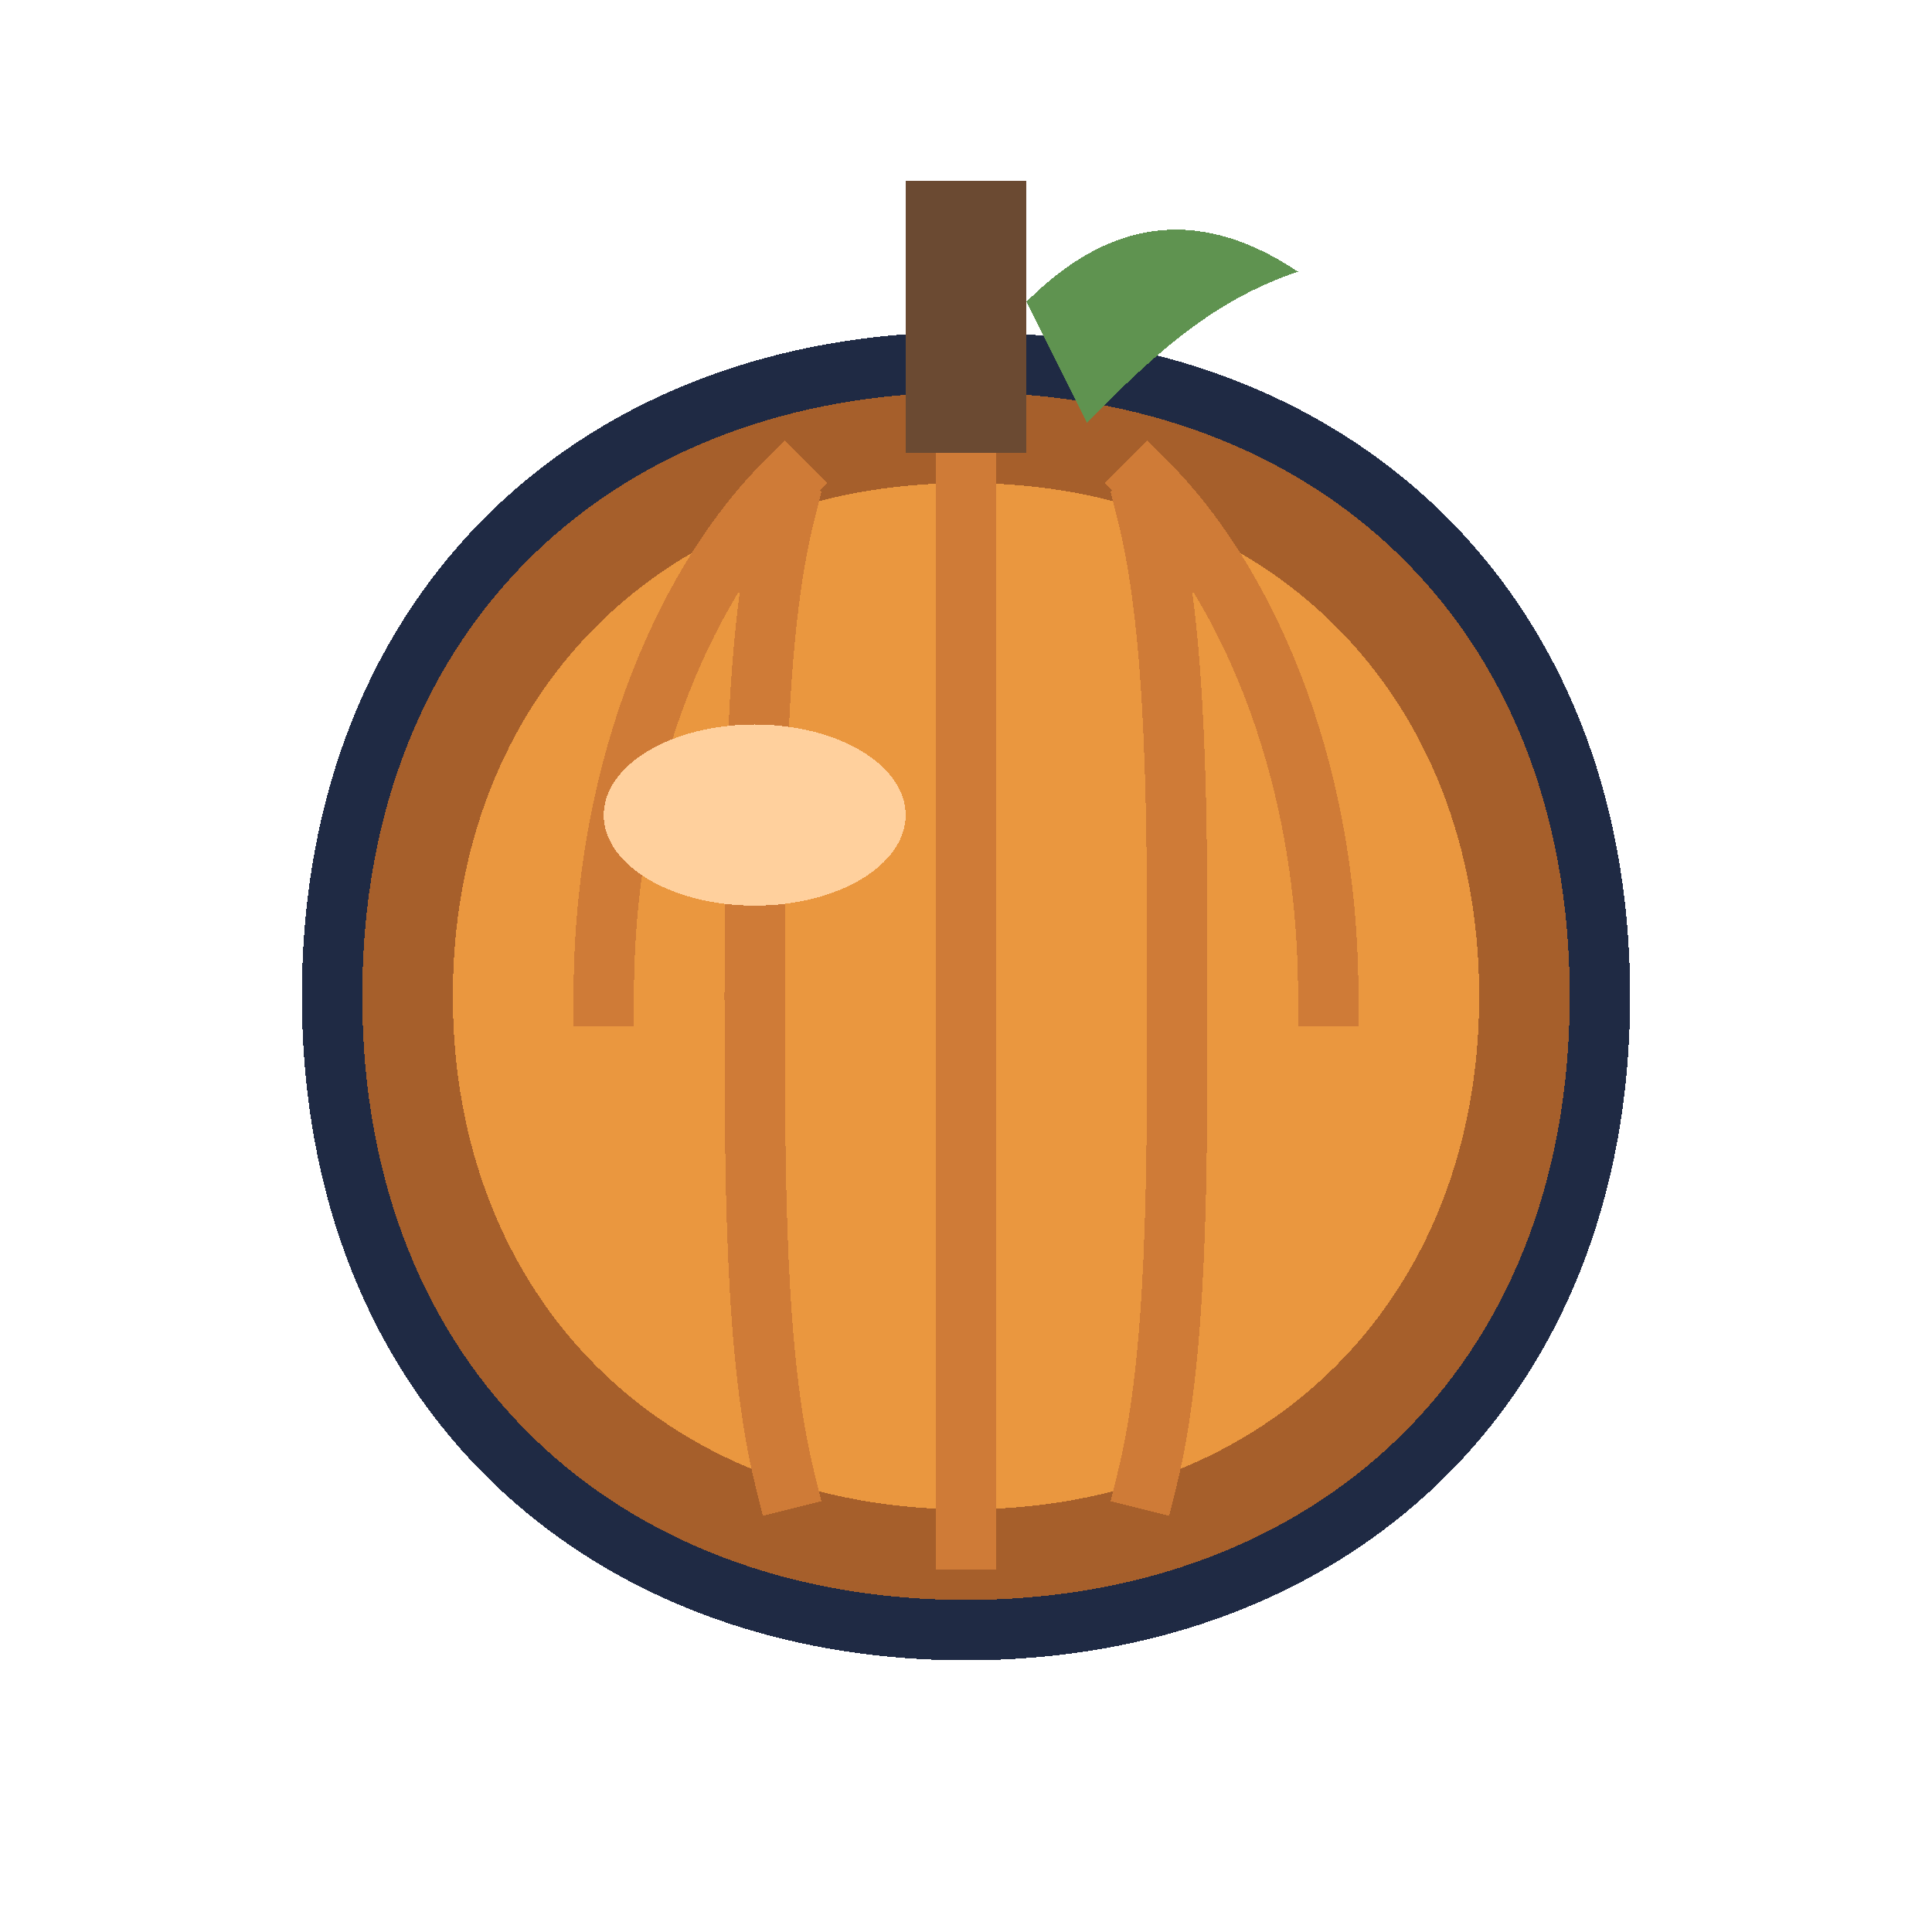
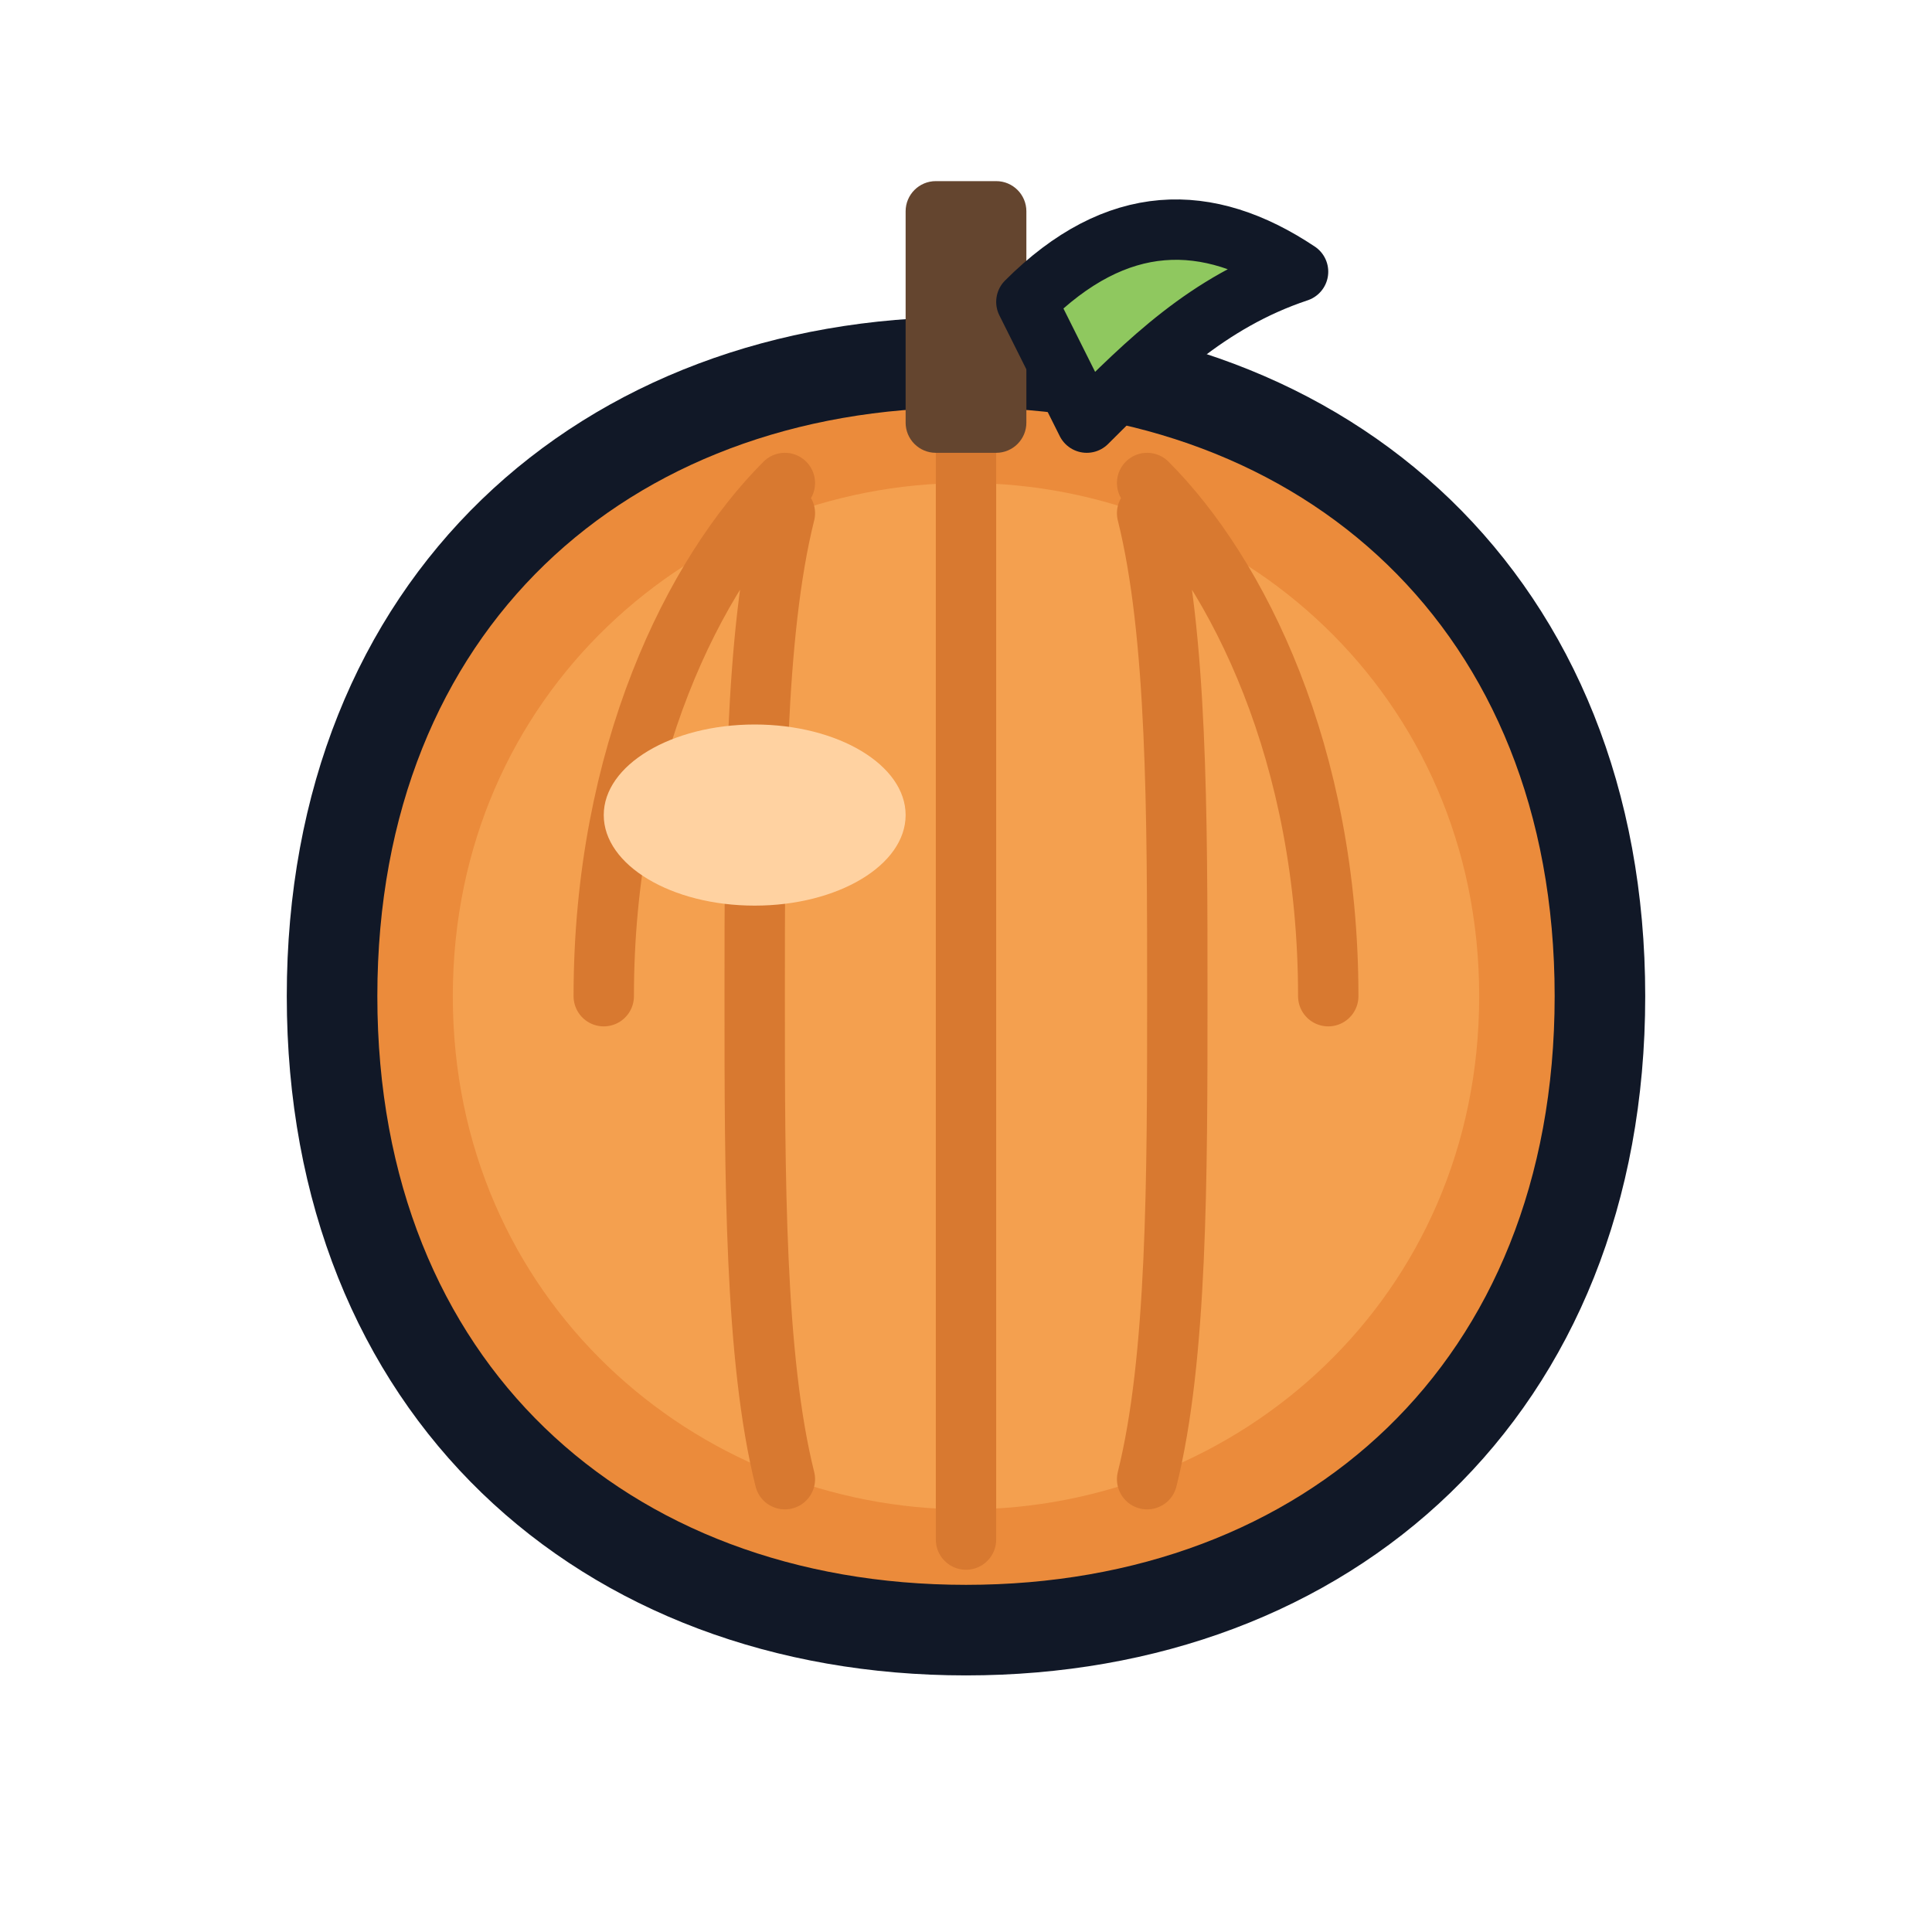
- <svg xmlns="http://www.w3.org/2000/svg" viewBox="0 0 64 64" shape-rendering="crispEdges" role="img" aria-label="pumpkin">
+ <svg xmlns="http://www.w3.org/2000/svg" viewBox="0 0 64 64" role="img" aria-label="pumpkin">
  <rect width="64" height="64" fill="transparent" />
-   <path d="M32 12c-12 0-21 8-21 21s9 21 21 21 21-8 21-21-9-21-21-21Z" fill="#a65f2b" stroke="#1f2a44" stroke-width="2" />
-   <path d="M32 16c-10 0-17 7-17 17s7 17 17 17 17-7 17-17-7-17-17-17Z" fill="#ea973f" />
-   <path d="M20 33c0-8 3-14 6-17M26 49c-1-4-1-10-1-16s0-12 1-16M32 51c0-5 0-11 0-18s0-13 0-18M38 49c1-4 1-10 1-16s0-12-1-16M44 33c0-8-3-14-6-17" fill="none" stroke="#cf7b37" stroke-width="2" stroke-linecap="square" />
-   <ellipse cx="25" cy="27" rx="5" ry="3" fill="#ffd09d" />
-   <rect x="30" y="6" width="4" height="9" fill="#6b4a32" />
-   <path d="M34 10c3-3 6-3 9-1-3 1-5 3-7 5Z" fill="#5f9350" />
+   <path d="M32 12c-12 0-21 8-21 21s9 21 21 21 21-8 21-21-9-21-21-21Z" fill="#eb8b3b" stroke="#111827" stroke-width="3" />
+   <path d="M32 16c-9 0-17 7-17 17s8 17 17 17 17-7 17-17-8-17-17-17Z" fill="#f4a04f" />
+   <path d="M20 33c0-8 3-14 6-17M26 49c-1-4-1-10-1-16s0-12 1-16M32 51c0-5 0-11 0-18s0-13 0-18M38 49c1-4 1-10 1-16s0-12-1-16M44 33c0-8-3-14-6-17" fill="none" stroke="#d87930" stroke-width="2" stroke-linecap="round" />
+   <ellipse cx="25" cy="27" rx="5" ry="3" fill="#ffd2a1" />
+   <rect x="30" y="6" width="4" height="9" rx="1" fill="#64452f" />
+   <path d="M34 10c3-3 6-3 9-1-3 1-5 3-7 5Z" fill="#8fc85f" stroke="#111827" stroke-width="2" stroke-linejoin="round" />
</svg>
